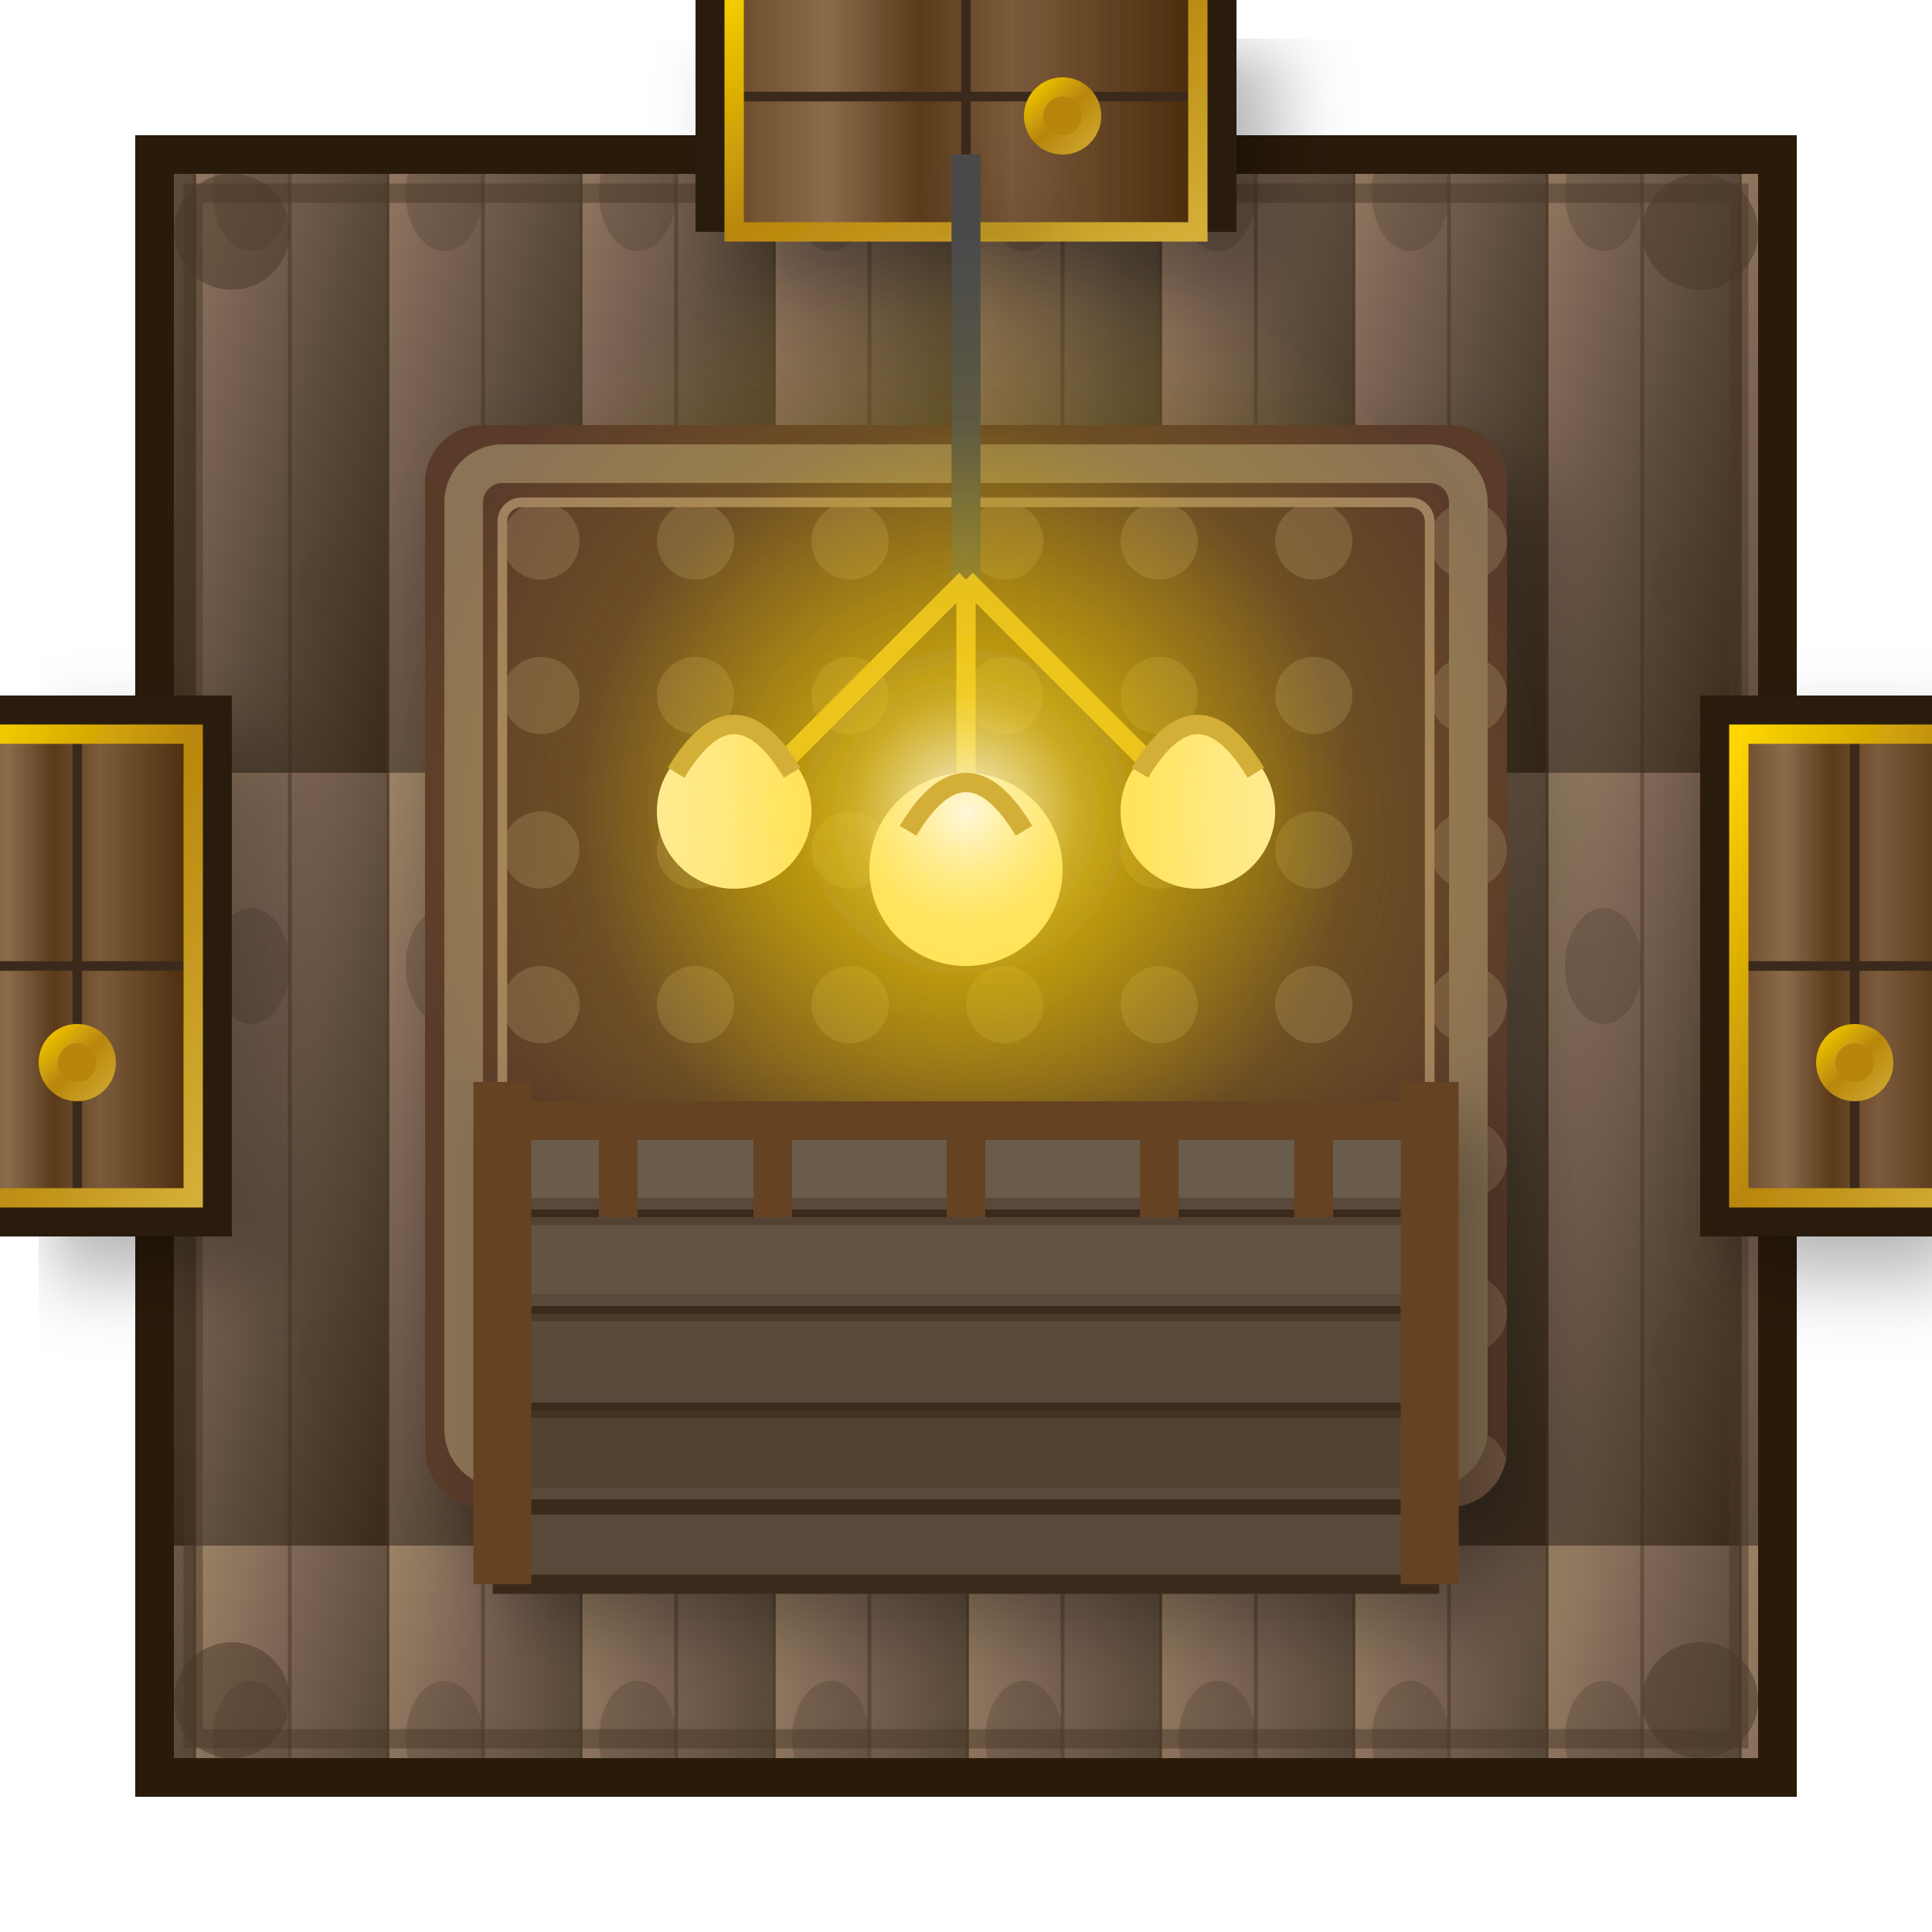
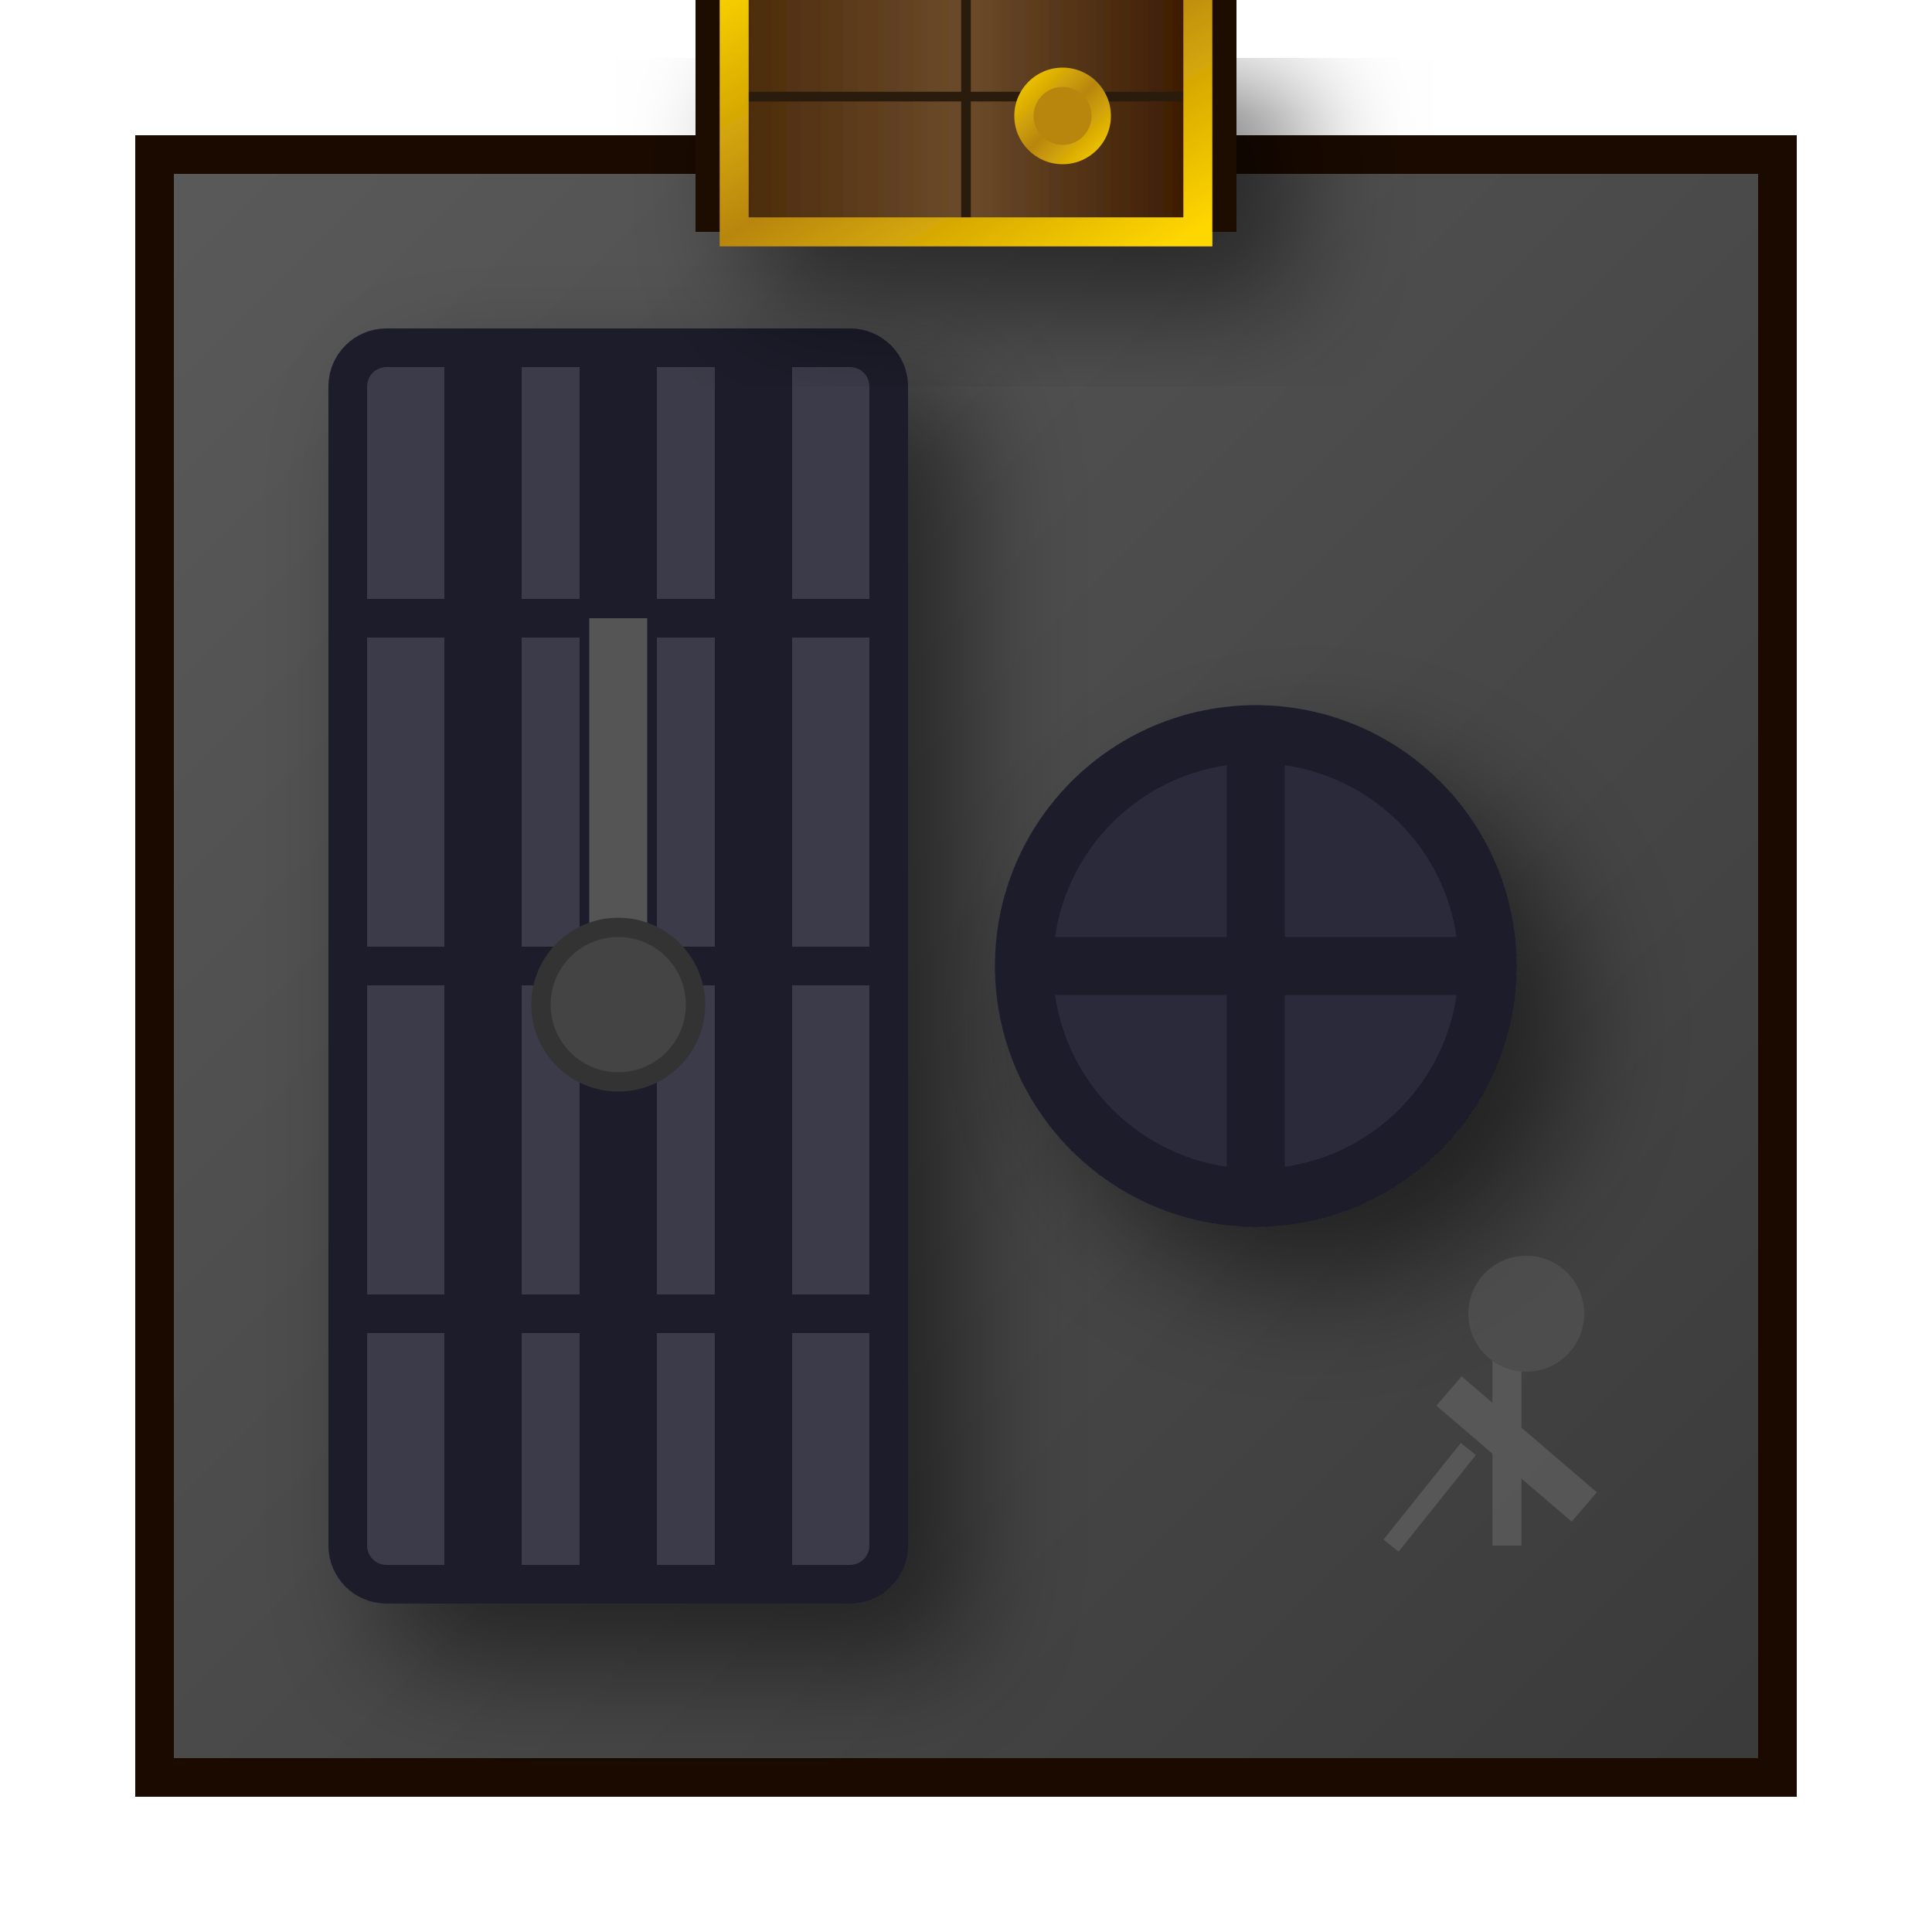
<svg xmlns="http://www.w3.org/2000/svg" viewBox="0 0 100 100" width="400" height="400">
  <defs>
    <linearGradient id="floorGrad" x1="0%" y1="0%" x2="100%" y2="100%">
-       <stop offset="0%" style="stop-color:#9B8365" />
-       <stop offset="30%" style="stop-color:#7B6354" />
-       <stop offset="60%" style="stop-color:#5A4A3A" />
-       <stop offset="100%" style="stop-color:#3A2A1A" />
+       <stop offset="0%" style="stop-color:#5A5A5A" />
+       <stop offset="100%" style="stop-color:#3A3A3A" />
    </linearGradient>
-     <pattern id="woodPattern" x="0" y="0" width="10" height="40" patternUnits="userSpaceOnUse">
-       <rect width="10" height="40" fill="url(#floorGrad)" />
-       <line x1="0" y1="0" x2="0" y2="40" stroke="#2A1A0A" stroke-width="0.3" opacity="0.6" />
-       <line x1="5" y1="0" x2="5" y2="40" stroke="#3A2A1A" stroke-width="0.2" opacity="0.4" />
-       <ellipse cx="3" cy="10" rx="2" ry="3" fill="#4A3A2A" opacity="0.3" />
-       <ellipse cx="7" cy="30" rx="1.5" ry="2" fill="#4A3A2A" opacity="0.2" />
-     </pattern>
    <linearGradient id="doorWood" x1="0%" y1="0%" x2="100%" y2="0%">
-       <stop offset="0%" style="stop-color:#6B4B2A" />
-       <stop offset="20%" style="stop-color:#8B6B4B" />
-       <stop offset="40%" style="stop-color:#5A3A1A" />
-       <stop offset="60%" style="stop-color:#7B5B3B" />
-       <stop offset="100%" style="stop-color:#4A2A0A" />
+       <stop offset="0%" style="stop-color:#4A2A0A" />
+       <stop offset="50%" style="stop-color:#6B4B2B" />
+       <stop offset="100%" style="stop-color:#3A1A00" />
    </linearGradient>
    <linearGradient id="goldTrim" x1="0%" y1="0%" x2="100%" y2="100%">
      <stop offset="0%" style="stop-color:#FFD700" />
      <stop offset="50%" style="stop-color:#B8860B" />
-       <stop offset="100%" style="stop-color:#D4AF37" />
+       <stop offset="100%" style="stop-color:#FFD700" />
    </linearGradient>
-     <radialGradient id="lampGlow" cx="50%" cy="50%" r="50%">
-       <stop offset="0%" style="stop-color:#FFF8DC;stop-opacity:0.9" />
-       <stop offset="30%" style="stop-color:#FFD700;stop-opacity:0.5" />
-       <stop offset="70%" style="stop-color:#FFD700;stop-opacity:0.2" />
-       <stop offset="100%" style="stop-color:#FFD700;stop-opacity:0" />
-     </radialGradient>
-     <pattern id="carpetPattern" x="0" y="0" width="8" height="8" patternUnits="userSpaceOnUse">
-       <rect width="8" height="8" fill="#5A3A2A" />
-       <circle cx="4" cy="4" r="2" fill="#8B7355" opacity="0.5" />
-     </pattern>
    <filter id="softShadow" x="-50%" y="-50%" width="200%" height="200%">
-       <feGaussianBlur in="SourceAlpha" stdDeviation="2" />
-       <feOffset dx="2" dy="2" result="offsetblur" />
+       <feGaussianBlur in="SourceAlpha" stdDeviation="3" />
+       <feOffset dx="3" dy="3" result="offsetblur" />
      <feComponentTransfer>
-         <feFuncA type="linear" slope="0.3" />
+         <feFuncA type="linear" slope="0.5" />
      </feComponentTransfer>
      <feMerge>
        <feMergeNode />
        <feMergeNode in="SourceGraphic" />
      </feMerge>
    </filter>
-     <filter id="innerGlow">
-       <feGaussianBlur in="SourceAlpha" stdDeviation="3" result="blur" />
-       <feComposite in="blur" in2="SourceAlpha" operator="arithmetic" k2="-1" k3="1" result="shadowDiff" />
-       <feFlood flood-color="#FFD700" flood-opacity="0.3" />
-       <feComposite in2="shadowDiff" operator="in" />
-       <feComposite in2="SourceGraphic" operator="over" />
-     </filter>
  </defs>
-   <rect x="8" y="8" width="84" height="84" fill="url(#woodPattern)" stroke="#2A1A0A" stroke-width="2" />
-   <rect x="10" y="10" width="80" height="80" fill="none" stroke="#4A3728" stroke-width="1" opacity="0.5" />
+   <rect x="8" y="8" width="84" height="84" fill="url(#floorGrad)" stroke="#1A0A00" stroke-width="2" />
  <g filter="url(#softShadow)">
-     <rect x="36" y="-4" width="28" height="16" fill="#2A1A0A" />
-     <rect x="38" y="-2" width="24" height="14" fill="url(#doorWood)" />
-     <line x1="50" y1="-2" x2="50" y2="12" stroke="#3A2A1A" stroke-width="0.5" />
-     <line x1="38" y1="5" x2="62" y2="5" stroke="#3A2A1A" stroke-width="0.5" />
-     <rect x="38" y="-2" width="24" height="14" fill="none" stroke="url(#goldTrim)" stroke-width="1" />
-     <circle cx="55" cy="6" r="2" fill="url(#goldTrim)" />
-     <circle cx="55" cy="6" r="1" fill="#B8860B" />
+     <rect x="18" y="18" width="28" height="64" fill="#3A3A4A" stroke="#1A1A2A" stroke-width="2" rx="2" />
+     <line x1="25" y1="18" x2="25" y2="82" stroke="#1A1A2A" stroke-width="4" />
+     <line x1="32" y1="18" x2="32" y2="82" stroke="#1A1A2A" stroke-width="4" />
+     <line x1="39" y1="18" x2="39" y2="82" stroke="#1A1A2A" stroke-width="4" />
+     <line x1="18" y1="32" x2="46" y2="32" stroke="#1A1A2A" stroke-width="2" />
+     <line x1="18" y1="50" x2="46" y2="50" stroke="#1A1A2A" stroke-width="2" />
+     <line x1="18" y1="68" x2="46" y2="68" stroke="#1A1A2A" stroke-width="2" />
+   </g>
+   <line x1="32" y1="32" x2="32" y2="48" stroke="#555" stroke-width="3" />
+   <circle cx="32" cy="52" r="4" fill="#444" stroke="#333" stroke-width="1" />
+   <g filter="url(#softShadow)">
+     <circle cx="65" cy="50" r="12" fill="#2A2A3A" stroke="#1A1A2A" stroke-width="3" />
+     <line x1="65" y1="38" x2="65" y2="62" stroke="#1A1A2A" stroke-width="3" />
+     <line x1="53" y1="50" x2="77" y2="50" stroke="#1A1A2A" stroke-width="3" />
+   </g>
+   <g opacity="0.6">
+     <line x1="75" y1="72" x2="82" y2="78" stroke="#666" stroke-width="2" />
+     <line x1="78" y1="70" x2="78" y2="80" stroke="#666" stroke-width="1.5" />
+     <circle cx="79" cy="68" r="3" fill="#555" />
+     <line x1="76" y1="75" x2="72" y2="80" stroke="#666" stroke-width="1" />
  </g>
  <g filter="url(#softShadow)">
-     <rect x="88" y="36" width="16" height="28" fill="#2A1A0A" />
-     <rect x="90" y="38" width="12" height="24" fill="url(#doorWood)" />
-     <line x1="90" y1="50" x2="102" y2="50" stroke="#3A2A1A" stroke-width="0.5" />
-     <line x1="96" y1="38" x2="96" y2="62" stroke="#3A2A1A" stroke-width="0.5" />
-     <rect x="90" y="38" width="12" height="24" fill="none" stroke="url(#goldTrim)" stroke-width="1" />
-     <circle cx="96" cy="55" r="2" fill="url(#goldTrim)" />
-     <circle cx="96" cy="55" r="1" fill="#B8860B" />
+     <rect x="36" y="-4" width="28" height="16" fill="#1A0A00" />
+     <rect x="38" y="-2" width="24" height="14" fill="url(#doorWood)" />
+     <line x1="50" y1="-2" x2="50" y2="12" stroke="#2A1A0A" stroke-width="0.5" />
+     <line x1="38" y1="5" x2="62" y2="5" stroke="#2A1A0A" stroke-width="0.5" />
+     <rect x="38" y="-2" width="24" height="14" fill="none" stroke="url(#goldTrim)" stroke-width="1.5" />
+     <circle cx="55" cy="6" r="2.5" fill="url(#goldTrim)" />
+     <circle cx="55" cy="6" r="1.5" fill="#B8860B" />
  </g>
-   <g filter="url(#softShadow)">
-     <rect x="-4" y="36" width="16" height="28" fill="#2A1A0A" />
-     <rect x="-2" y="38" width="12" height="24" fill="url(#doorWood)" />
-     <line x1="-2" y1="50" x2="10" y2="50" stroke="#3A2A1A" stroke-width="0.5" />
-     <line x1="4" y1="38" x2="4" y2="62" stroke="#3A2A1A" stroke-width="0.5" />
-     <rect x="-2" y="38" width="12" height="24" fill="none" stroke="url(#goldTrim)" stroke-width="1" />
-     <circle cx="4" cy="55" r="2" fill="url(#goldTrim)" />
-     <circle cx="4" cy="55" r="1" fill="#B8860B" />
-   </g>
-   <g filter="url(#softShadow)">
-     <rect x="22" y="22" width="56" height="56" fill="url(#carpetPattern)" rx="3" />
-     <rect x="24" y="24" width="52" height="52" fill="none" stroke="#8B7355" stroke-width="2" rx="2" />
-     <rect x="26" y="26" width="48" height="48" fill="none" stroke="#A08060" stroke-width="0.5" rx="1" />
-   </g>
-   <g filter="url(#softShadow)">
-     <line x1="50" y1="8" x2="50" y2="30" stroke="#4A4A4A" stroke-width="1.5" />
-     <line x1="50" y1="30" x2="38" y2="42" stroke="#D4AF37" stroke-width="1" />
-     <line x1="50" y1="30" x2="62" y2="42" stroke="#D4AF37" stroke-width="1" />
-     <line x1="50" y1="30" x2="50" y2="45" stroke="#D4AF37" stroke-width="1" />
-     <circle cx="38" cy="42" r="4" fill="#FFF8DC" filter="url(#innerGlow)" />
-     <circle cx="62" cy="42" r="4" fill="#FFF8DC" filter="url(#innerGlow)" />
-     <circle cx="50" cy="45" r="5" fill="#FFF8DC" filter="url(#innerGlow)" />
-     <circle cx="50" cy="42" r="20" fill="url(#lampGlow)" />
-     <circle cx="50" cy="42" r="30" fill="url(#lampGlow)" opacity="0.5" />
-     <path d="M35,40 Q38,35 41,40" fill="none" stroke="#D4AF37" stroke-width="1" />
-     <path d="M59,40 Q62,35 65,40" fill="none" stroke="#D4AF37" stroke-width="1" />
-     <path d="M47,43 Q50,38 53,43" fill="none" stroke="#D4AF37" stroke-width="1" />
-   </g>
-   <g filter="url(#softShadow)">
-     <rect x="26" y="58" width="48" height="24" fill="#5A4A3A" stroke="#3A2A1A" stroke-width="1" />
-     <line x1="26" y1="63" x2="74" y2="63" stroke="#3A2A1A" stroke-width="0.8" />
-     <line x1="26" y1="68" x2="74" y2="68" stroke="#3A2A1A" stroke-width="0.8" />
-     <line x1="26" y1="73" x2="74" y2="73" stroke="#3A2A1A" stroke-width="0.8" />
-     <line x1="26" y1="78" x2="74" y2="78" stroke="#3A2A1A" stroke-width="0.8" />
-     <rect x="26" y="58" width="48" height="4" fill="#7B6B5B" opacity="0.5" />
-     <rect x="26" y="63" width="48" height="4" fill="#6B5B4B" opacity="0.5" />
-     <rect x="26" y="68" width="48" height="4" fill="#5B4B3B" opacity="0.5" />
-     <rect x="26" y="73" width="48" height="4" fill="#4B3B2B" opacity="0.5" />
-     <line x1="26" y1="56" x2="26" y2="82" stroke="#654321" stroke-width="3" />
-     <line x1="74" y1="56" x2="74" y2="82" stroke="#654321" stroke-width="3" />
-     <line x1="26" y1="58" x2="74" y2="58" stroke="#654321" stroke-width="2" />
-     <line x1="32" y1="58" x2="32" y2="63" stroke="#654321" stroke-width="2" />
-     <line x1="40" y1="58" x2="40" y2="63" stroke="#654321" stroke-width="2" />
-     <line x1="50" y1="58" x2="50" y2="63" stroke="#654321" stroke-width="2" />
-     <line x1="60" y1="58" x2="60" y2="63" stroke="#654321" stroke-width="2" />
-     <line x1="68" y1="58" x2="68" y2="63" stroke="#654321" stroke-width="2" />
-   </g>
-   <circle cx="12" cy="12" r="3" fill="#4A3728" opacity="0.5" />
-   <circle cx="88" cy="12" r="3" fill="#4A3728" opacity="0.5" />
-   <circle cx="12" cy="88" r="3" fill="#4A3728" opacity="0.5" />
-   <circle cx="88" cy="88" r="3" fill="#4A3728" opacity="0.5" />
</svg>
